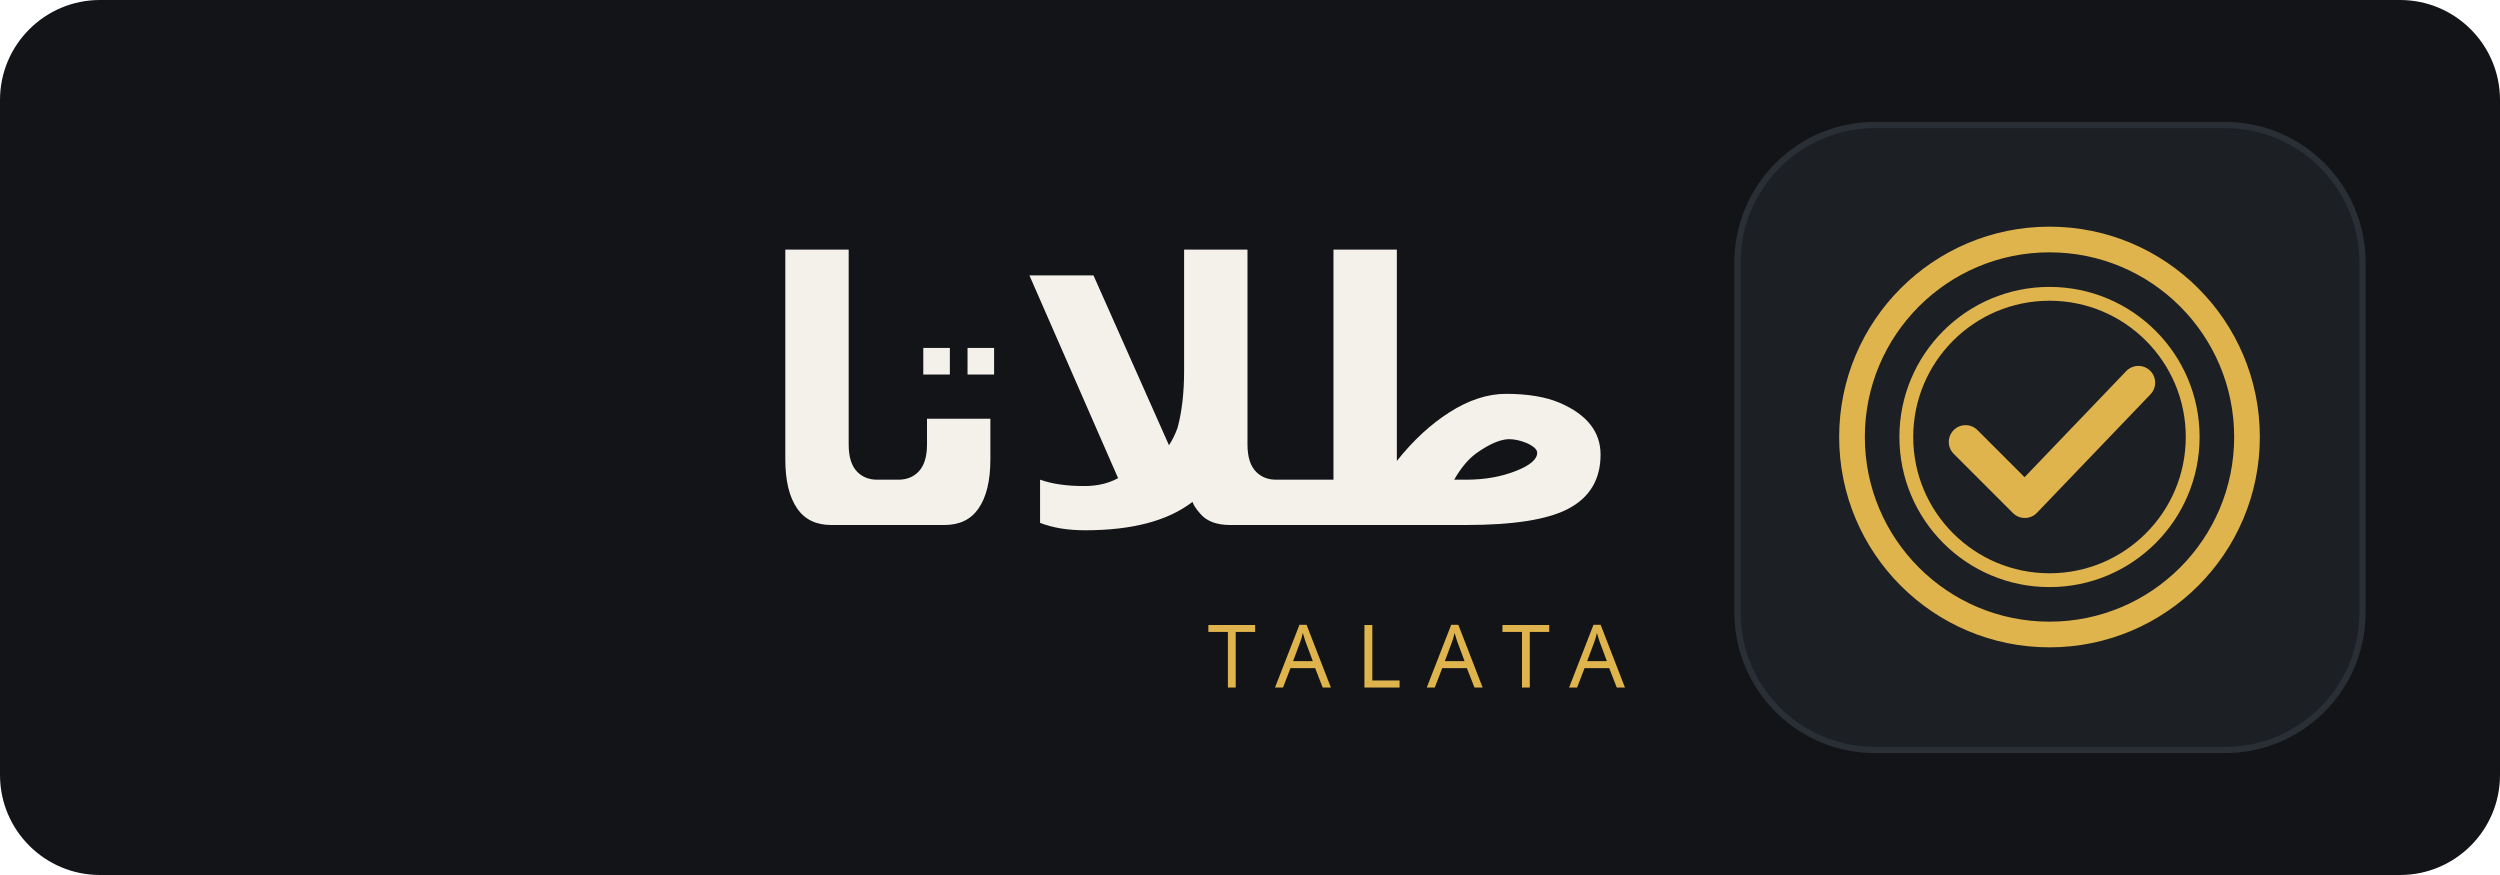
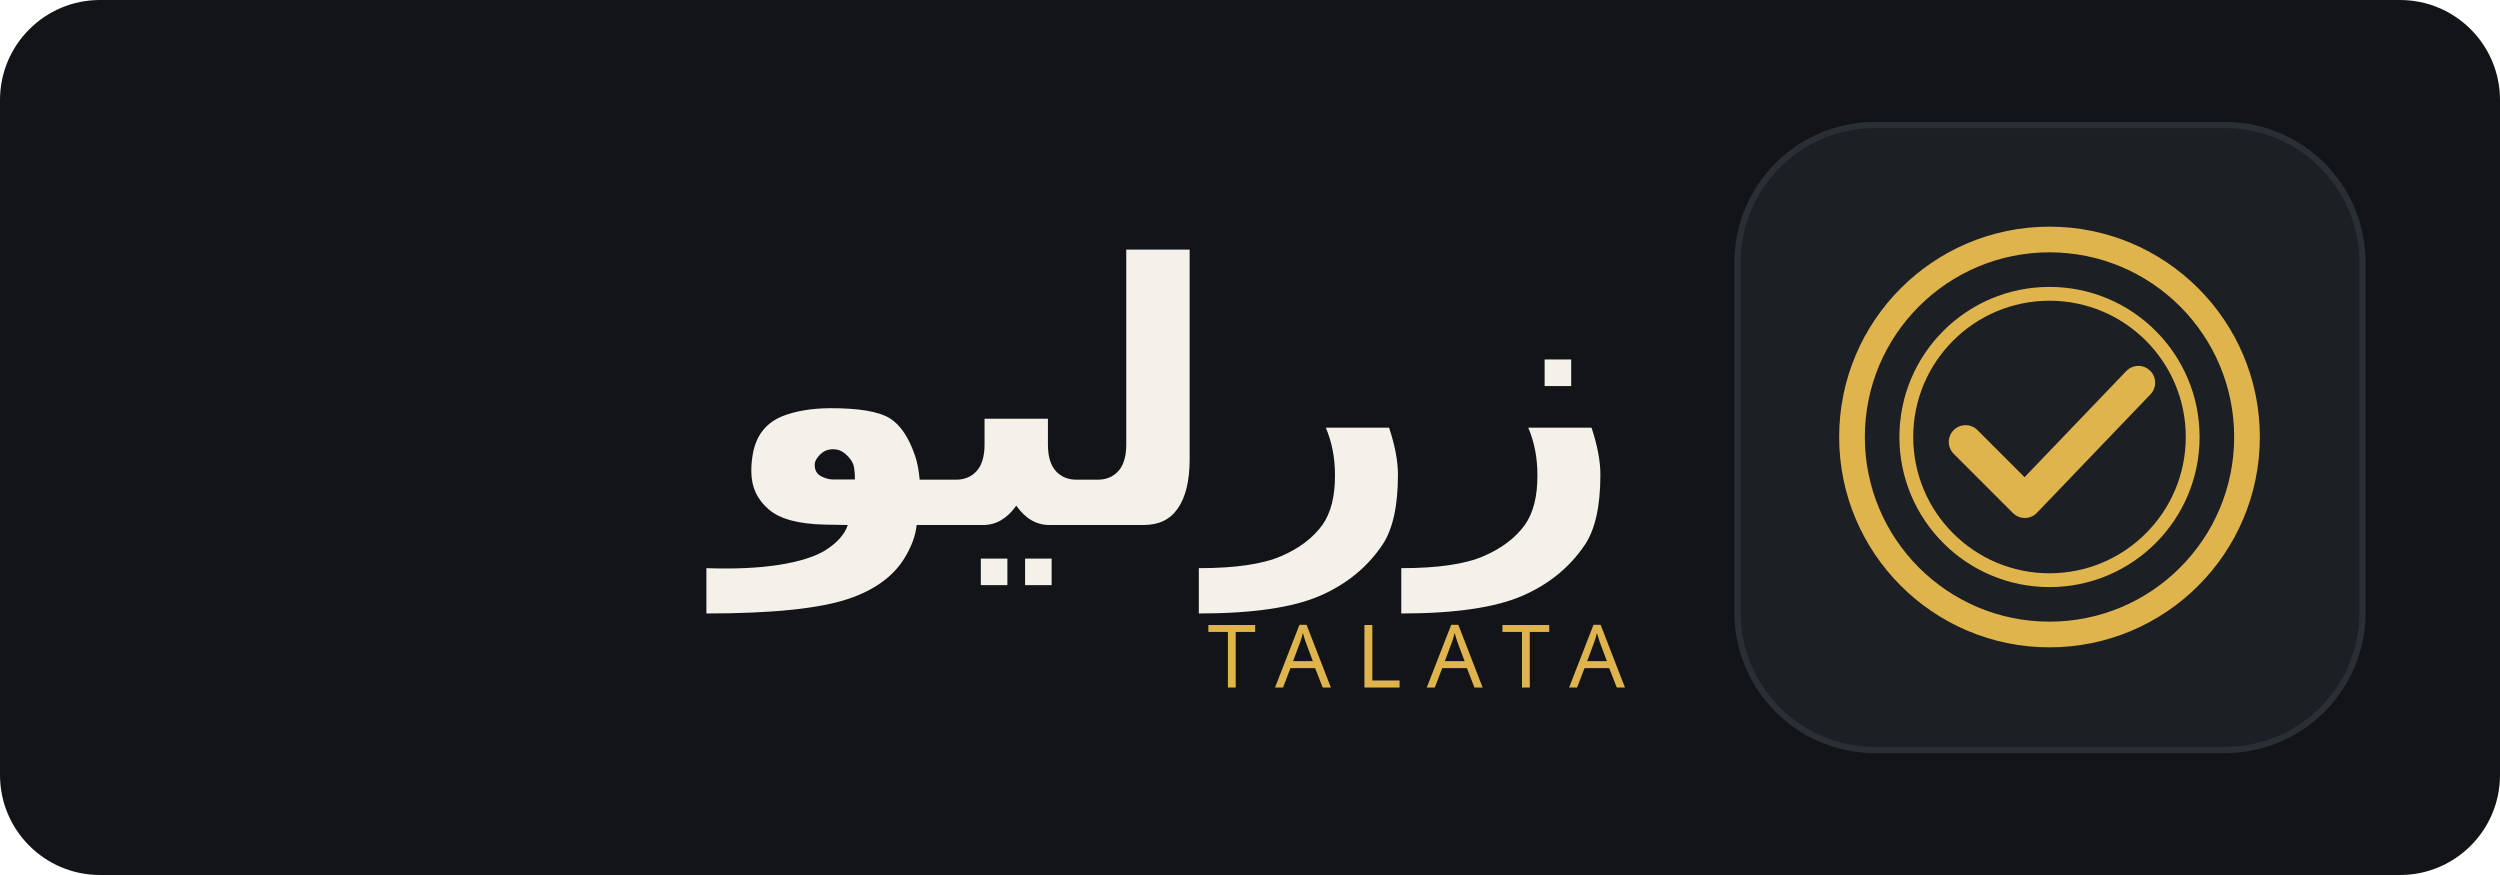
- <svg xmlns="http://www.w3.org/2000/svg" width="400" height="140" viewBox="0 0 400 140" role="img" aria-label="طلاتا — مفهوم ۳ سکه و تأیید (پیشنهادی)">
+ <svg xmlns="http://www.w3.org/2000/svg" width="400" height="140" viewBox="0 0 400 140" role="img" aria-label="زرلیو — مفهوم ۳ سکه و تأیید (پیشنهادی)">
  <rect width="400" height="140" rx="16" fill="#121417" />
  <rect x="278" y="20" width="100" height="100" rx="22" fill="#1C1F24" stroke="#2A2E35" />
  <g transform="translate(290 32) scale(1.58)" fill="none" stroke="#E0B44C" stroke-width="2.6" stroke-linecap="round" stroke-linejoin="round">
    <circle cx="24" cy="24" r="20" />
    <circle cx="24" cy="24" r="14.5" stroke-width="1.4" />
    <path d="M15.5 24.5l6 6 11.5-12" stroke-width="3.4" />
  </g>
-   <text x="260" y="84" direction="rtl" text-anchor="start" font-family="Vazirmatn, Tahoma, sans-serif" font-weight="700" font-size="58" letter-spacing="-1" fill="#F4F1EA">طلاتا</text>
+   <text x="260" y="84" direction="rtl" text-anchor="start" font-family="Vazirmatn, Tahoma, sans-serif" font-weight="700" font-size="58" letter-spacing="-1" fill="#F4F1EA">زرلیو</text>
  <text x="260" y="110" text-anchor="end" font-family="Vazirmatn, Tahoma, sans-serif" font-weight="500" font-size="14" letter-spacing="4" fill="#E0B44C">TALATA</text>
</svg>
